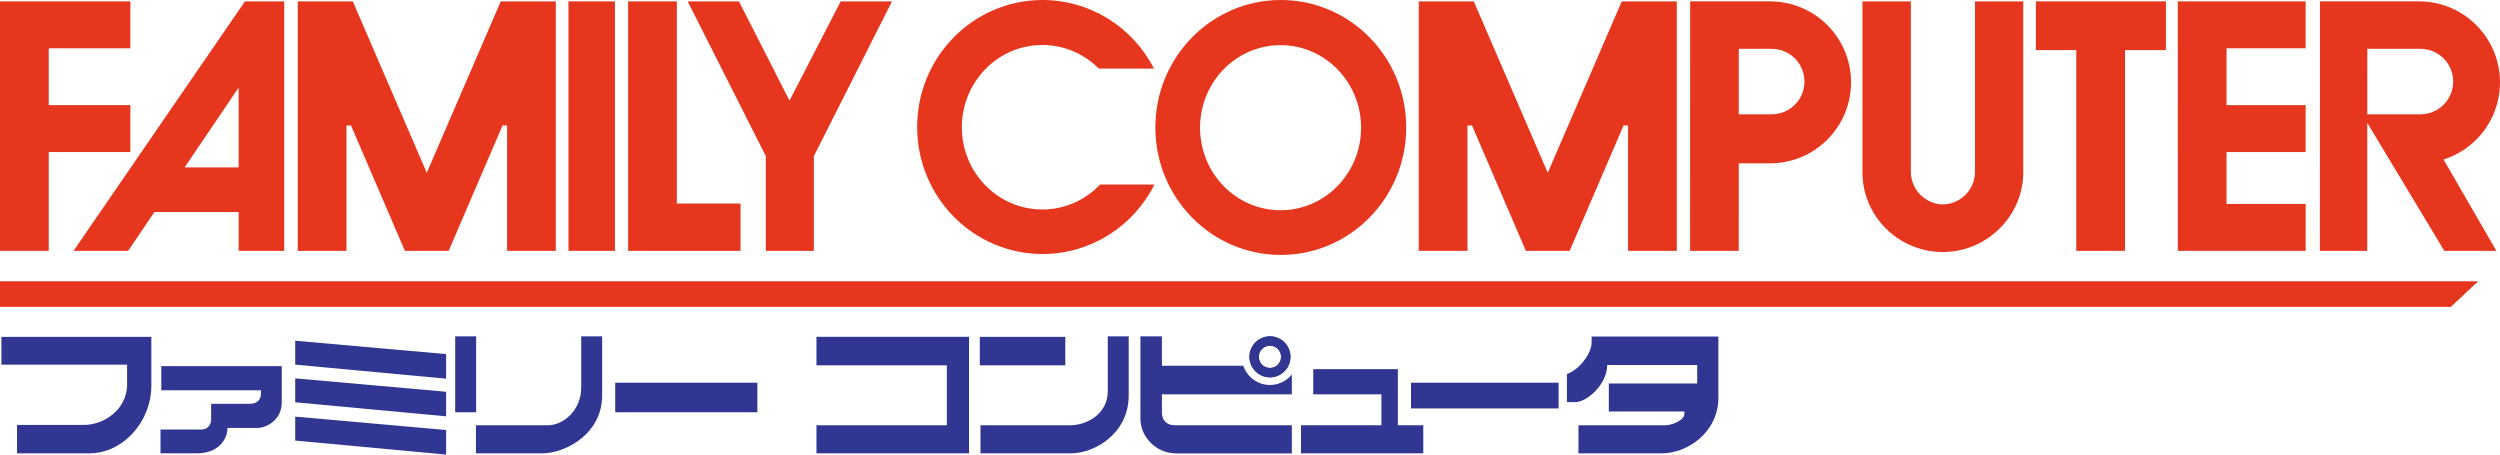
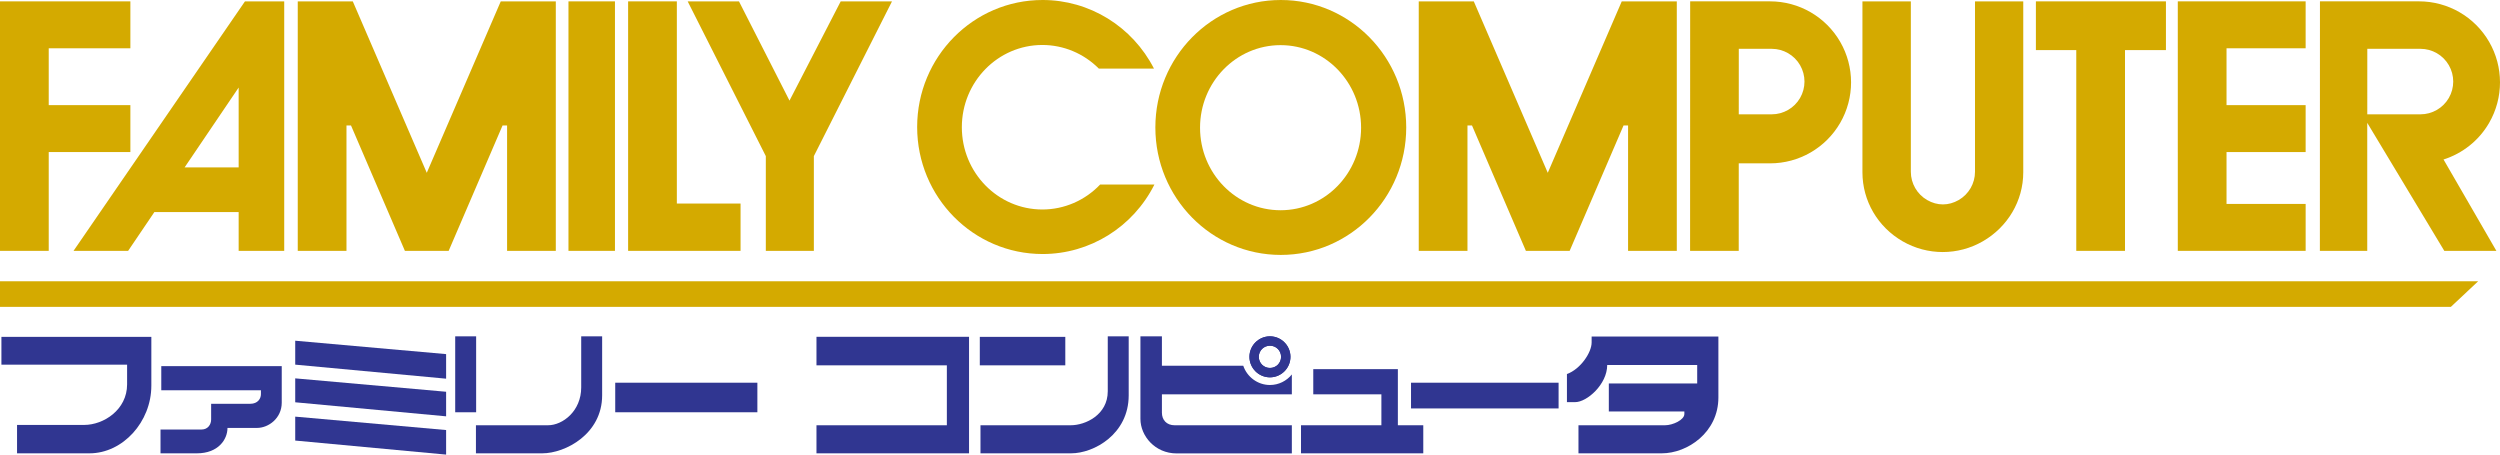
<svg xmlns="http://www.w3.org/2000/svg" id="svg2293" version="1.1" viewBox="0 0 335.203 60.954" height="60.954mm" width="335.203mm">
  <defs id="defs2287" />
  <g transform="translate(48.91683,-145.66)" id="layer1">
    <g transform="translate(-207.1619,336.1008)" id="g2248">
      <path id="path1605" d="m 178.538,-138.726 v -6.544 h -20.103 v 3.721 h 16.852 v 2.646 c 0,3.398 -3.136,5.438 -5.761,5.438 h -8.996 v 3.807 h 9.709 c 4.488,0 8.298,-4.233 8.298,-9.068 z" style="fill:#303691;fill-opacity:1;stroke:none;stroke-width:0.265px;stroke-linecap:butt;stroke-linejoin:miter;stroke-opacity:1" />
      <path transform="matrix(0.2645833,0,0,0.2645833,451.2572,133.9073)" d="m -957.84,-1053.219 v 12.125 l 76.467,7.113 v -12.449 z m 0,19.076 v 12.125 l 76.467,7.113 v -12.449 z m 0,19.398 v 12.125 l 76.467,7.113 v -12.447 z" style="fill:#303691;fill-opacity:1;stroke:none;stroke-width:1px;stroke-linecap:butt;stroke-linejoin:miter;stroke-opacity:1" id="path1607-6" />
      <path id="path1667" d="m 184.642,-129.658 h -4.875 v -3.194 h 5.512 c 0.822,0 1.275,-0.654 1.275,-1.338 v -2.11 h 5.245 c 1.008,0 1.432,-0.692 1.432,-1.286 v -0.529 h -13.361 v -3.236 h 16.151 v 4.906 c 0,2.067 -1.752,3.381 -3.317,3.381 h -3.958 c 0,1.542 -1.229,3.406 -4.104,3.406 z" style="fill:#303691;fill-opacity:1;stroke:none;stroke-width:0.265;stroke-linecap:butt;stroke-linejoin:miter;stroke-miterlimit:4;stroke-dasharray:none;stroke-opacity:1" />
      <path transform="matrix(0.2645833,0,0,0.2645833,451.2572,133.9073)" d="m -876.768,-1055.457 v 38.504 h 10.611 v -38.504 z m 63.855,0 v 25.922 c 0,11.935 -9.35,19.156 -16.811,19.156 h -36.535 v 14.227 h 33.625 c 11.631,0 30.332,-9.755 30.332,-29.398 v -29.906 z" style="fill:#303691;fill-opacity:1;stroke:none;stroke-width:1.002;stroke-linecap:round;stroke-linejoin:miter;stroke-miterlimit:4;stroke-dasharray:none" id="rect1669" />
      <rect y="-139.127" x="240.736" height="3.963" width="19.059" id="rect1688" style="fill:#303691;fill-opacity:1;stroke:none;stroke-width:0.265;stroke-linecap:round;stroke-linejoin:miter;stroke-miterlimit:4;stroke-dasharray:none" />
      <rect style="fill:#303691;fill-opacity:1;stroke:none;stroke-width:0.265;stroke-linecap:round;stroke-linejoin:miter;stroke-miterlimit:4;stroke-dasharray:none" id="rect1688-6" width="19.786" height="3.45" x="347.436" y="-139.127" />
      <path transform="matrix(0.2645833,0,0,0.2645833,451.2572,133.9073)" d="m -693.688,-1055.189 v 14.455 h 66.072 v 30.355 h -66.072 v 14.227 h 66.072 11.242 v -14.227 -44.811 z" style="fill:#303691;fill-opacity:1;stroke:none;stroke-width:1.002;stroke-linecap:round;stroke-linejoin:miter;stroke-miterlimit:4;stroke-dasharray:none" id="rect1712" />
      <path transform="matrix(0.2645833,0,0,0.2645833,451.2572,133.9073)" d="m -546.074,-1055.457 v 27.861 c 0,11.935 -11.291,17.217 -18.752,17.217 h -45.75 v 14.227 h 45.912 c 11.631,0 29.201,-9.755 29.201,-29.398 v -29.906 z m -64.844,0.299 v 14.424 h 43.328 v -14.424 z" style="fill:#303691;fill-opacity:1;stroke:none;stroke-width:1px;stroke-linecap:butt;stroke-linejoin:miter;stroke-opacity:1" id="path1706-6" />
      <path transform="matrix(0.2645833,0,0,0.2645833,451.2572,133.9073)" d="m -529.52,-1055.457 v 41.836 c 0,8.702 7.437,17.512 18.32,17.512 h 58.412 v -14.262 h -59.391 c -4.173,0 -6.453,-2.809 -6.453,-6.375 v -9.307 h 65.844 v -10.072 c -2.626,3.248 -6.632,5.344 -11.096,5.344 -6.253,0 -11.608,-4.109 -13.52,-9.748 h -41.229 v -14.928 z m 65.637,0.012 c -5.711,-10e-5 -10.395,4.675 -10.395,10.387 3e-5,5.711 4.683,10.395 10.395,10.395 5.711,0 10.395,-4.683 10.395,-10.395 4e-5,-5.711 -4.683,-10.387 -10.395,-10.387 z m 0,4.748 c 3.146,0 5.641,2.493 5.641,5.639 0,3.146 -2.495,5.648 -5.641,5.648 -3.146,1e-4 -5.646,-2.503 -5.646,-5.648 0,-3.146 2.501,-5.639 5.646,-5.639 z" style="fill:#303691;fill-opacity:1;stroke:none;stroke-width:1.002;stroke-linecap:butt;stroke-linejoin:miter;stroke-miterlimit:4;stroke-dasharray:none;stroke-opacity:1" id="path1776" />
      <g style="opacity:1;fill:#303691;fill-opacity:1;stroke:none" id="g1804">
        <path id="path1806" d="m 328.521,-145.346 c -1.511,-1e-5 -2.75,1.237 -2.75,2.748 10e-6,1.511 1.239,2.75 2.75,2.75 1.511,0 2.75,-1.239 2.75,-2.75 10e-6,-1.511 -1.239,-2.748 -2.75,-2.748 z m 0,1.256 c 0.832,0 1.492,0.66 1.492,1.492 0,0.832 -0.66,1.494 -1.492,1.494 -0.832,1e-5 -1.494,-0.662 -1.494,-1.494 0,-0.832 0.662,-1.492 1.494,-1.492 z" style="color:#000000;font-style:normal;font-variant:normal;font-weight:normal;font-stretch:normal;font-size:medium;line-height:normal;font-family:sans-serif;font-variant-ligatures:normal;font-variant-position:normal;font-variant-caps:normal;font-variant-numeric:normal;font-variant-alternates:normal;font-variant-east-asian:normal;font-feature-settings:normal;font-variation-settings:normal;text-indent:0;text-align:start;text-decoration:none;text-decoration-line:none;text-decoration-style:solid;text-decoration-color:#000000;letter-spacing:normal;word-spacing:normal;text-transform:none;writing-mode:lr-tb;direction:ltr;text-orientation:mixed;dominant-baseline:auto;baseline-shift:baseline;text-anchor:start;white-space:normal;shape-padding:0;shape-margin:0;inline-size:0;clip-rule:nonzero;display:inline;overflow:visible;visibility:visible;isolation:auto;mix-blend-mode:normal;color-interpolation:sRGB;color-interpolation-filters:linearRGB;solid-color:#000000;solid-opacity:1;vector-effect:none;fill:#303691;fill-opacity:1;fill-rule:nonzero;stroke:none;stroke-width:2.056;stroke-linecap:round;stroke-linejoin:miter;stroke-miterlimit:4;stroke-dasharray:none;stroke-dashoffset:0;stroke-opacity:1;color-rendering:auto;image-rendering:auto;shape-rendering:auto;text-rendering:auto;enable-background:accumulate;stop-color:#000000;stop-opacity:1" />
      </g>
      <path transform="matrix(0.2645833,0,0,0.2645833,451.2572,133.9073)" d="m -441.928,-1038.814 v 12.762 h 34.521 v 15.674 h -40.74 v 14.227 h 61.965 v -14.227 h -12.879 v -28.436 z" style="fill:#303691;fill-opacity:1;stroke:none;stroke-width:1.002;stroke-linecap:round;stroke-linejoin:miter;stroke-miterlimit:4;stroke-dasharray:none" id="rect1813" />
      <path id="path1834" d="m 368.342,-140.287 v 3.764 h 1.112 c 1.558,0 4.287,-2.369 4.287,-4.979 h 12.066 l -10e-6,2.48 h -11.849 v 3.747 h 10.128 v 0.347 c 0,0.785 -1.545,1.506 -2.588,1.506 H 369.888 v 3.764 h 11.17 c 3.437,0 7.591,-2.797 7.591,-7.489 v -8.17 h -16.996 v 0.795 c 0,1.357 -1.496,3.578 -3.312,4.234 z" style="fill:#303691;fill-opacity:1;stroke:none;stroke-width:0.265px;stroke-linecap:butt;stroke-linejoin:miter;stroke-opacity:1" />
-       <path transform="matrix(0.2645833,0,0,0.2645833,451.2572,133.9073)" d="m -1107.447,-1225.189 v 23.777 28.807 23.777 50.068 h 24.691 v -50.068 h 41.379 v -23.777 h -41.379 v -28.807 h 41.379 v -23.777 h -41.379 z" style="fill:#e6361e;fill-opacity:1;stroke:none;stroke-width:1.002;stroke-linecap:round;stroke-linejoin:miter;stroke-miterlimit:4;stroke-dasharray:none" id="rect1840" />
-       <path transform="matrix(0.2645833,0,0,0.2645833,451.2572,133.9073)" d="m -983.307,-1225.189 -86.875,126.43 h 27.662 l 13.307,-19.662 h 42.707 v 19.662 h 23.09 v -126.43 z m -3.199,43.668 v 40.467 h -27.389 z" style="fill:#e6361e;fill-opacity:1;stroke:none;stroke-width:1px;stroke-linecap:butt;stroke-linejoin:miter;stroke-opacity:1" id="path1859" />
-       <path style="fill:#e6361e;fill-opacity:1;stroke:none;stroke-width:0.265px;stroke-linecap:butt;stroke-linejoin:miter;stroke-opacity:1" d="m 225.388,-190.257 h 7.38 v 33.451 h -6.533 v -16.816 h -0.605 l -7.228,16.816 h -2.934 -2.934 l -7.228,-16.816 h -0.605 v 16.816 h -6.533 v -33.451 h 7.38 l 9.92,22.986 z" id="path1894-2" />
-       <path d="m 234.466,-190.257 h 6.233 v 33.451 h -6.233 z" style="fill:#e6361e;fill-opacity:1;stroke:none;stroke-width:0.265;stroke-linecap:round;stroke-linejoin:miter;stroke-miterlimit:4;stroke-dasharray:none" id="rect1840-6" />
-       <path transform="matrix(0.2645833,0,0,0.2645833,451.2572,133.9073)" d="m -789.139,-1225.189 v 102.457 23.973 h 24.691 32.287 v -23.973 h -32.287 v -102.457 z" style="fill:#e6361e;fill-opacity:1;stroke:none;stroke-width:1.002;stroke-linecap:round;stroke-linejoin:miter;stroke-miterlimit:4;stroke-dasharray:none" id="rect1840-0" />
-       <path id="path1942" d="m 260.927,-156.806 v -12.703 l -10.478,-20.748 h 6.878 l 6.775,13.308 6.866,-13.308 h 6.878 l -10.478,20.748 v 12.703 h -3.175 z" style="fill:#e6361e;fill-opacity:1;stroke:none;stroke-width:0.265px;stroke-linecap:butt;stroke-linejoin:miter;stroke-opacity:1" />
-       <path id="path1894-2-6" d="m 375.692,-190.257 h 7.38 v 33.451 h -6.533 v -16.816 h -0.605 l -7.228,16.816 h -2.934 -2.934 l -7.228,-16.816 h -0.605 v 16.816 h -6.533 v -33.451 h 7.38 l 9.92,22.986 z" style="fill:#e6361e;fill-opacity:1;stroke:none;stroke-width:0.265px;stroke-linecap:butt;stroke-linejoin:miter;stroke-opacity:1" />
-       <path transform="matrix(0.2645833,0,0,0.2645833,451.2572,133.9073)" d="m -458.389,-1225.883 a 63.565,64.594 0 0 0 -63.564,64.594 63.565,64.594 0 0 0 63.564,64.594 63.565,64.594 0 0 0 63.566,-64.594 63.565,64.594 0 0 0 -63.566,-64.594 z m -0.158,22.875 a 40.806,41.835 0 0 1 0.045,0 40.806,41.835 0 0 1 40.805,41.834 40.806,41.835 0 0 1 -40.805,41.834 40.806,41.835 0 0 1 -40.807,-41.834 40.806,41.835 0 0 1 40.762,-41.834 z" style="fill:#e6361e;fill-opacity:1;stroke:none;stroke-width:0.985;stroke-linecap:round;stroke-linejoin:miter;stroke-miterlimit:4;stroke-dasharray:none" id="path1980" />
-       <path transform="matrix(0.2645833,0,0,0.2645833,451.2572,133.9073)" d="m -579.102,-1225.883 a 63.566,64.366 0 0 0 -63.564,64.365 63.566,64.366 0 0 0 63.564,64.365 63.566,64.366 0 0 0 56.674,-35.215 h -27.51 a 40.806,41.687 0 0 1 -29.277,12.65 40.806,41.687 0 0 1 -40.807,-41.685 40.806,41.687 0 0 1 40.762,-41.688 40.806,41.687 0 0 1 0.045,0 40.806,41.687 0 0 1 28.611,11.967 h 27.945 a 63.566,64.366 0 0 0 -56.443,-34.76 z" style="fill:#e6361e;fill-opacity:1;stroke:none;stroke-width:0.983;stroke-linecap:round;stroke-linejoin:miter;stroke-miterlimit:4;stroke-dasharray:none" id="path1980-2" />
-       <path transform="matrix(0.2645833,0,0,0.2645833,451.2572,133.9073)" d="m -210.443,-1225.193 h -40.49 l -0.041,126.43 h 24.65 l 0.014,-44.338 h 15.867 a 41.048,41.048 0 0 0 35.547,-20.523 41.048,41.048 0 0 0 0,-41.049 41.048,41.048 0 0 0 -35.547,-20.523 z m 0.848,24.051 c 5.929,0 11.407,3.164 14.371,8.299 2.964,5.135 2.964,11.461 0,16.596 -2.964,5.135 -8.442,8.297 -14.371,8.297 h -16.707 l 0.012,-33.188 z" style="fill:#e6361e;fill-opacity:1;stroke:none;stroke-width:1.002;stroke-linecap:round;stroke-linejoin:miter;stroke-miterlimit:4;stroke-dasharray:none" id="rect2037" />
-       <path transform="matrix(0.2645833,0,0,0.2645833,451.2572,133.9073)" d="m 118.414,-1225.197 v 0 H 68.223 l -0.041,126.43 h 24.004 v -64.869 l 12.357,20.531 26.686,44.338 h 26.391 l -26.674,-46.117 -0.145,-0.154 c 9.631,-3.051 17.962,-9.586 23.16,-18.59 7.333,-12.7 7.333,-28.348 0,-41.049 -7.332,-12.7 -20.883,-20.523 -35.547,-20.523 z m 0.75,24.055 c 5.929,0 11.407,3.164 14.371,8.299 2.964,5.135 2.964,11.461 0,16.596 -2.964,5.135 -8.442,8.297 -14.371,8.297 H 92.207 l 0.012,-33.188 z" style="fill:#e6361e;fill-opacity:1;stroke:none;stroke-width:1.002;stroke-linecap:round;stroke-linejoin:miter;stroke-miterlimit:4;stroke-dasharray:none" id="rect2037-4" />
-       <path d="m 416.642,-163.619 c 1.354,0.782 2.871,0.782 4.226,0 1.354,-0.782 2.188,-2.227 2.188,-3.79 v -22.848 h 6.47 v 22.917 c 0,3.843 -2.091,7.331 -5.419,9.252 -3.328,1.922 -7.429,1.922 -10.758,0 -3.328,-1.922 -5.386,-5.409 -5.386,-9.252 v -22.917 h 6.49 v 22.848 c 0,1.564 0.834,3.009 2.188,3.79 z" style="fill:#e6361e;fill-opacity:1;stroke:none;stroke-width:0.265;stroke-linecap:round;stroke-linejoin:miter;stroke-miterlimit:4;stroke-dasharray:none" id="path2125-4" />
-       <path transform="matrix(0.2645833,0,0,0.2645833,451.2572,133.9073)" d="m -75.73,-1225.189 v 24.692 h 20.463 v 101.738 h 24.691 v -101.738 h 20.746 v -24.692 H -30.576 -55.268 Z" style="fill:#e6361e;fill-opacity:1;stroke:none;stroke-width:1.002;stroke-linecap:round;stroke-linejoin:miter;stroke-miterlimit:4;stroke-dasharray:none" id="rect2163" />
-       <path transform="matrix(0.2645833,0,0,0.2645833,451.2572,133.9073)" d="m -3.824,-1225.193 v 23.779 h 0.006 v 28.811 h -0.006 v 23.779 h 0.006 v 26.283 23.781 H 20.873 60.969 v -23.781 H 20.873 v -26.283 h 40.092 v -23.779 H 20.873 v -28.811 h 40.092 v -23.779 z" style="fill:#e6361e;fill-opacity:1;stroke:none;stroke-width:1.002;stroke-linecap:round;stroke-linejoin:miter;stroke-miterlimit:4;stroke-dasharray:none" id="rect1840-7" />
-       <path d="M 158.245,-152.728 H 490.519 l -3.657,3.43 H 158.245 Z" style="fill:#e6361e;fill-opacity:1;stroke:none;stroke-width:0.265;stroke-linecap:round;stroke-linejoin:miter;stroke-miterlimit:4;stroke-dasharray:none" id="rect2217" />
+       <path transform="matrix(0.2645833,0,0,0.2645833,451.2572,133.9073)" d="m -1107.447,-1225.189 v 23.777 28.807 23.777 50.068 h 24.691 v -50.068 h 41.379 v -23.777 h -41.379 v -28.807 h 41.379 v -23.777 h -41.379 z" style="fill:#d4aa00;fill-opacity:1;stroke:none;stroke-width:1.002;stroke-linecap:round;stroke-linejoin:miter;stroke-miterlimit:4;stroke-dasharray:none" id="rect1840" />
+       <path transform="matrix(0.2645833,0,0,0.2645833,451.2572,133.9073)" d="m -983.307,-1225.189 -86.875,126.43 h 27.662 l 13.307,-19.662 h 42.707 v 19.662 h 23.09 v -126.43 z m -3.199,43.668 v 40.467 h -27.389 z" style="fill:#d4aa00;fill-opacity:1;stroke:none;stroke-width:1px;stroke-linecap:butt;stroke-linejoin:miter;stroke-opacity:1" id="path1859" />
+       <path style="fill:#d4aa00;fill-opacity:1;stroke:none;stroke-width:0.265px;stroke-linecap:butt;stroke-linejoin:miter;stroke-opacity:1" d="m 225.388,-190.257 h 7.38 v 33.451 h -6.533 v -16.816 h -0.605 l -7.228,16.816 h -2.934 -2.934 l -7.228,-16.816 h -0.605 v 16.816 h -6.533 v -33.451 h 7.38 l 9.92,22.986 z" id="path1894-2" />
+       <path d="m 234.466,-190.257 h 6.233 v 33.451 h -6.233 z" style="fill:#d4aa00;fill-opacity:1;stroke:none;stroke-width:0.265;stroke-linecap:round;stroke-linejoin:miter;stroke-miterlimit:4;stroke-dasharray:none" id="rect1840-6" />
+       <path transform="matrix(0.2645833,0,0,0.2645833,451.2572,133.9073)" d="m -789.139,-1225.189 v 102.457 23.973 h 24.691 32.287 v -23.973 h -32.287 v -102.457 z" style="fill:#d4aa00;fill-opacity:1;stroke:none;stroke-width:1.002;stroke-linecap:round;stroke-linejoin:miter;stroke-miterlimit:4;stroke-dasharray:none" id="rect1840-0" />
+       <path id="path1942" d="m 260.927,-156.806 v -12.703 l -10.478,-20.748 h 6.878 l 6.775,13.308 6.866,-13.308 h 6.878 l -10.478,20.748 v 12.703 h -3.175 z" style="fill:#d4aa00;fill-opacity:1;stroke:none;stroke-width:0.265px;stroke-linecap:butt;stroke-linejoin:miter;stroke-opacity:1" />
+       <path id="path1894-2-6" d="m 375.692,-190.257 h 7.38 v 33.451 h -6.533 v -16.816 h -0.605 l -7.228,16.816 h -2.934 -2.934 l -7.228,-16.816 h -0.605 v 16.816 h -6.533 v -33.451 h 7.38 l 9.92,22.986 z" style="fill:#d4aa00;fill-opacity:1;stroke:none;stroke-width:0.265px;stroke-linecap:butt;stroke-linejoin:miter;stroke-opacity:1" />
+       <path transform="matrix(0.2645833,0,0,0.2645833,451.2572,133.9073)" d="m -458.389,-1225.883 a 63.565,64.594 0 0 0 -63.564,64.594 63.565,64.594 0 0 0 63.564,64.594 63.565,64.594 0 0 0 63.566,-64.594 63.565,64.594 0 0 0 -63.566,-64.594 z m -0.158,22.875 a 40.806,41.835 0 0 1 0.045,0 40.806,41.835 0 0 1 40.805,41.834 40.806,41.835 0 0 1 -40.805,41.834 40.806,41.835 0 0 1 -40.807,-41.834 40.806,41.835 0 0 1 40.762,-41.834 z" style="fill:#d4aa00;fill-opacity:1;stroke:none;stroke-width:0.985;stroke-linecap:round;stroke-linejoin:miter;stroke-miterlimit:4;stroke-dasharray:none" id="path1980" />
+       <path transform="matrix(0.2645833,0,0,0.2645833,451.2572,133.9073)" d="m -579.102,-1225.883 a 63.566,64.366 0 0 0 -63.564,64.365 63.566,64.366 0 0 0 63.564,64.365 63.566,64.366 0 0 0 56.674,-35.215 h -27.51 a 40.806,41.687 0 0 1 -29.277,12.65 40.806,41.687 0 0 1 -40.807,-41.685 40.806,41.687 0 0 1 40.762,-41.688 40.806,41.687 0 0 1 0.045,0 40.806,41.687 0 0 1 28.611,11.967 h 27.945 a 63.566,64.366 0 0 0 -56.443,-34.76 z" style="fill:#d4aa00;fill-opacity:1;stroke:none;stroke-width:0.983;stroke-linecap:round;stroke-linejoin:miter;stroke-miterlimit:4;stroke-dasharray:none" id="path1980-2" />
+       <path transform="matrix(0.2645833,0,0,0.2645833,451.2572,133.9073)" d="m -210.443,-1225.193 h -40.49 l -0.041,126.43 h 24.65 l 0.014,-44.338 h 15.867 a 41.048,41.048 0 0 0 35.547,-20.523 41.048,41.048 0 0 0 0,-41.049 41.048,41.048 0 0 0 -35.547,-20.523 z m 0.848,24.051 c 5.929,0 11.407,3.164 14.371,8.299 2.964,5.135 2.964,11.461 0,16.596 -2.964,5.135 -8.442,8.297 -14.371,8.297 h -16.707 l 0.012,-33.188 z" style="fill:#d4aa00;fill-opacity:1;stroke:none;stroke-width:1.002;stroke-linecap:round;stroke-linejoin:miter;stroke-miterlimit:4;stroke-dasharray:none" id="rect2037" />
+       <path transform="matrix(0.2645833,0,0,0.2645833,451.2572,133.9073)" d="m 118.414,-1225.197 v 0 H 68.223 l -0.041,126.43 h 24.004 v -64.869 l 12.357,20.531 26.686,44.338 h 26.391 l -26.674,-46.117 -0.145,-0.154 c 9.631,-3.051 17.962,-9.586 23.16,-18.59 7.333,-12.7 7.333,-28.348 0,-41.049 -7.332,-12.7 -20.883,-20.523 -35.547,-20.523 z m 0.75,24.055 c 5.929,0 11.407,3.164 14.371,8.299 2.964,5.135 2.964,11.461 0,16.596 -2.964,5.135 -8.442,8.297 -14.371,8.297 H 92.207 l 0.012,-33.188 z" style="fill:#d4aa00;fill-opacity:1;stroke:none;stroke-width:1.002;stroke-linecap:round;stroke-linejoin:miter;stroke-miterlimit:4;stroke-dasharray:none" id="rect2037-4" />
+       <path d="m 416.642,-163.619 c 1.354,0.782 2.871,0.782 4.226,0 1.354,-0.782 2.188,-2.227 2.188,-3.79 v -22.848 h 6.47 v 22.917 c 0,3.843 -2.091,7.331 -5.419,9.252 -3.328,1.922 -7.429,1.922 -10.758,0 -3.328,-1.922 -5.386,-5.409 -5.386,-9.252 v -22.917 h 6.49 v 22.848 c 0,1.564 0.834,3.009 2.188,3.79 z" style="fill:#d4aa00;fill-opacity:1;stroke:none;stroke-width:0.265;stroke-linecap:round;stroke-linejoin:miter;stroke-miterlimit:4;stroke-dasharray:none" id="path2125-4" />
+       <path transform="matrix(0.2645833,0,0,0.2645833,451.2572,133.9073)" d="m -75.73,-1225.189 v 24.692 h 20.463 v 101.738 h 24.691 v -101.738 h 20.746 v -24.692 H -30.576 -55.268 Z" style="fill:#d4aa00;fill-opacity:1;stroke:none;stroke-width:1.002;stroke-linecap:round;stroke-linejoin:miter;stroke-miterlimit:4;stroke-dasharray:none" id="rect2163" />
+       <path transform="matrix(0.2645833,0,0,0.2645833,451.2572,133.9073)" d="m -3.824,-1225.193 v 23.779 h 0.006 v 28.811 h -0.006 v 23.779 h 0.006 v 26.283 23.781 H 20.873 60.969 v -23.781 H 20.873 v -26.283 h 40.092 v -23.779 H 20.873 v -28.811 h 40.092 v -23.779 z" style="fill:#d4aa00;fill-opacity:1;stroke:none;stroke-width:1.002;stroke-linecap:round;stroke-linejoin:miter;stroke-miterlimit:4;stroke-dasharray:none" id="rect1840-7" />
+       <path d="M 158.245,-152.728 H 490.519 l -3.657,3.43 H 158.245 Z" style="fill:#d4aa00;fill-opacity:1;stroke:none;stroke-width:0.265;stroke-linecap:round;stroke-linejoin:miter;stroke-miterlimit:4;stroke-dasharray:none" id="rect2217" />
    </g>
  </g>
</svg>
